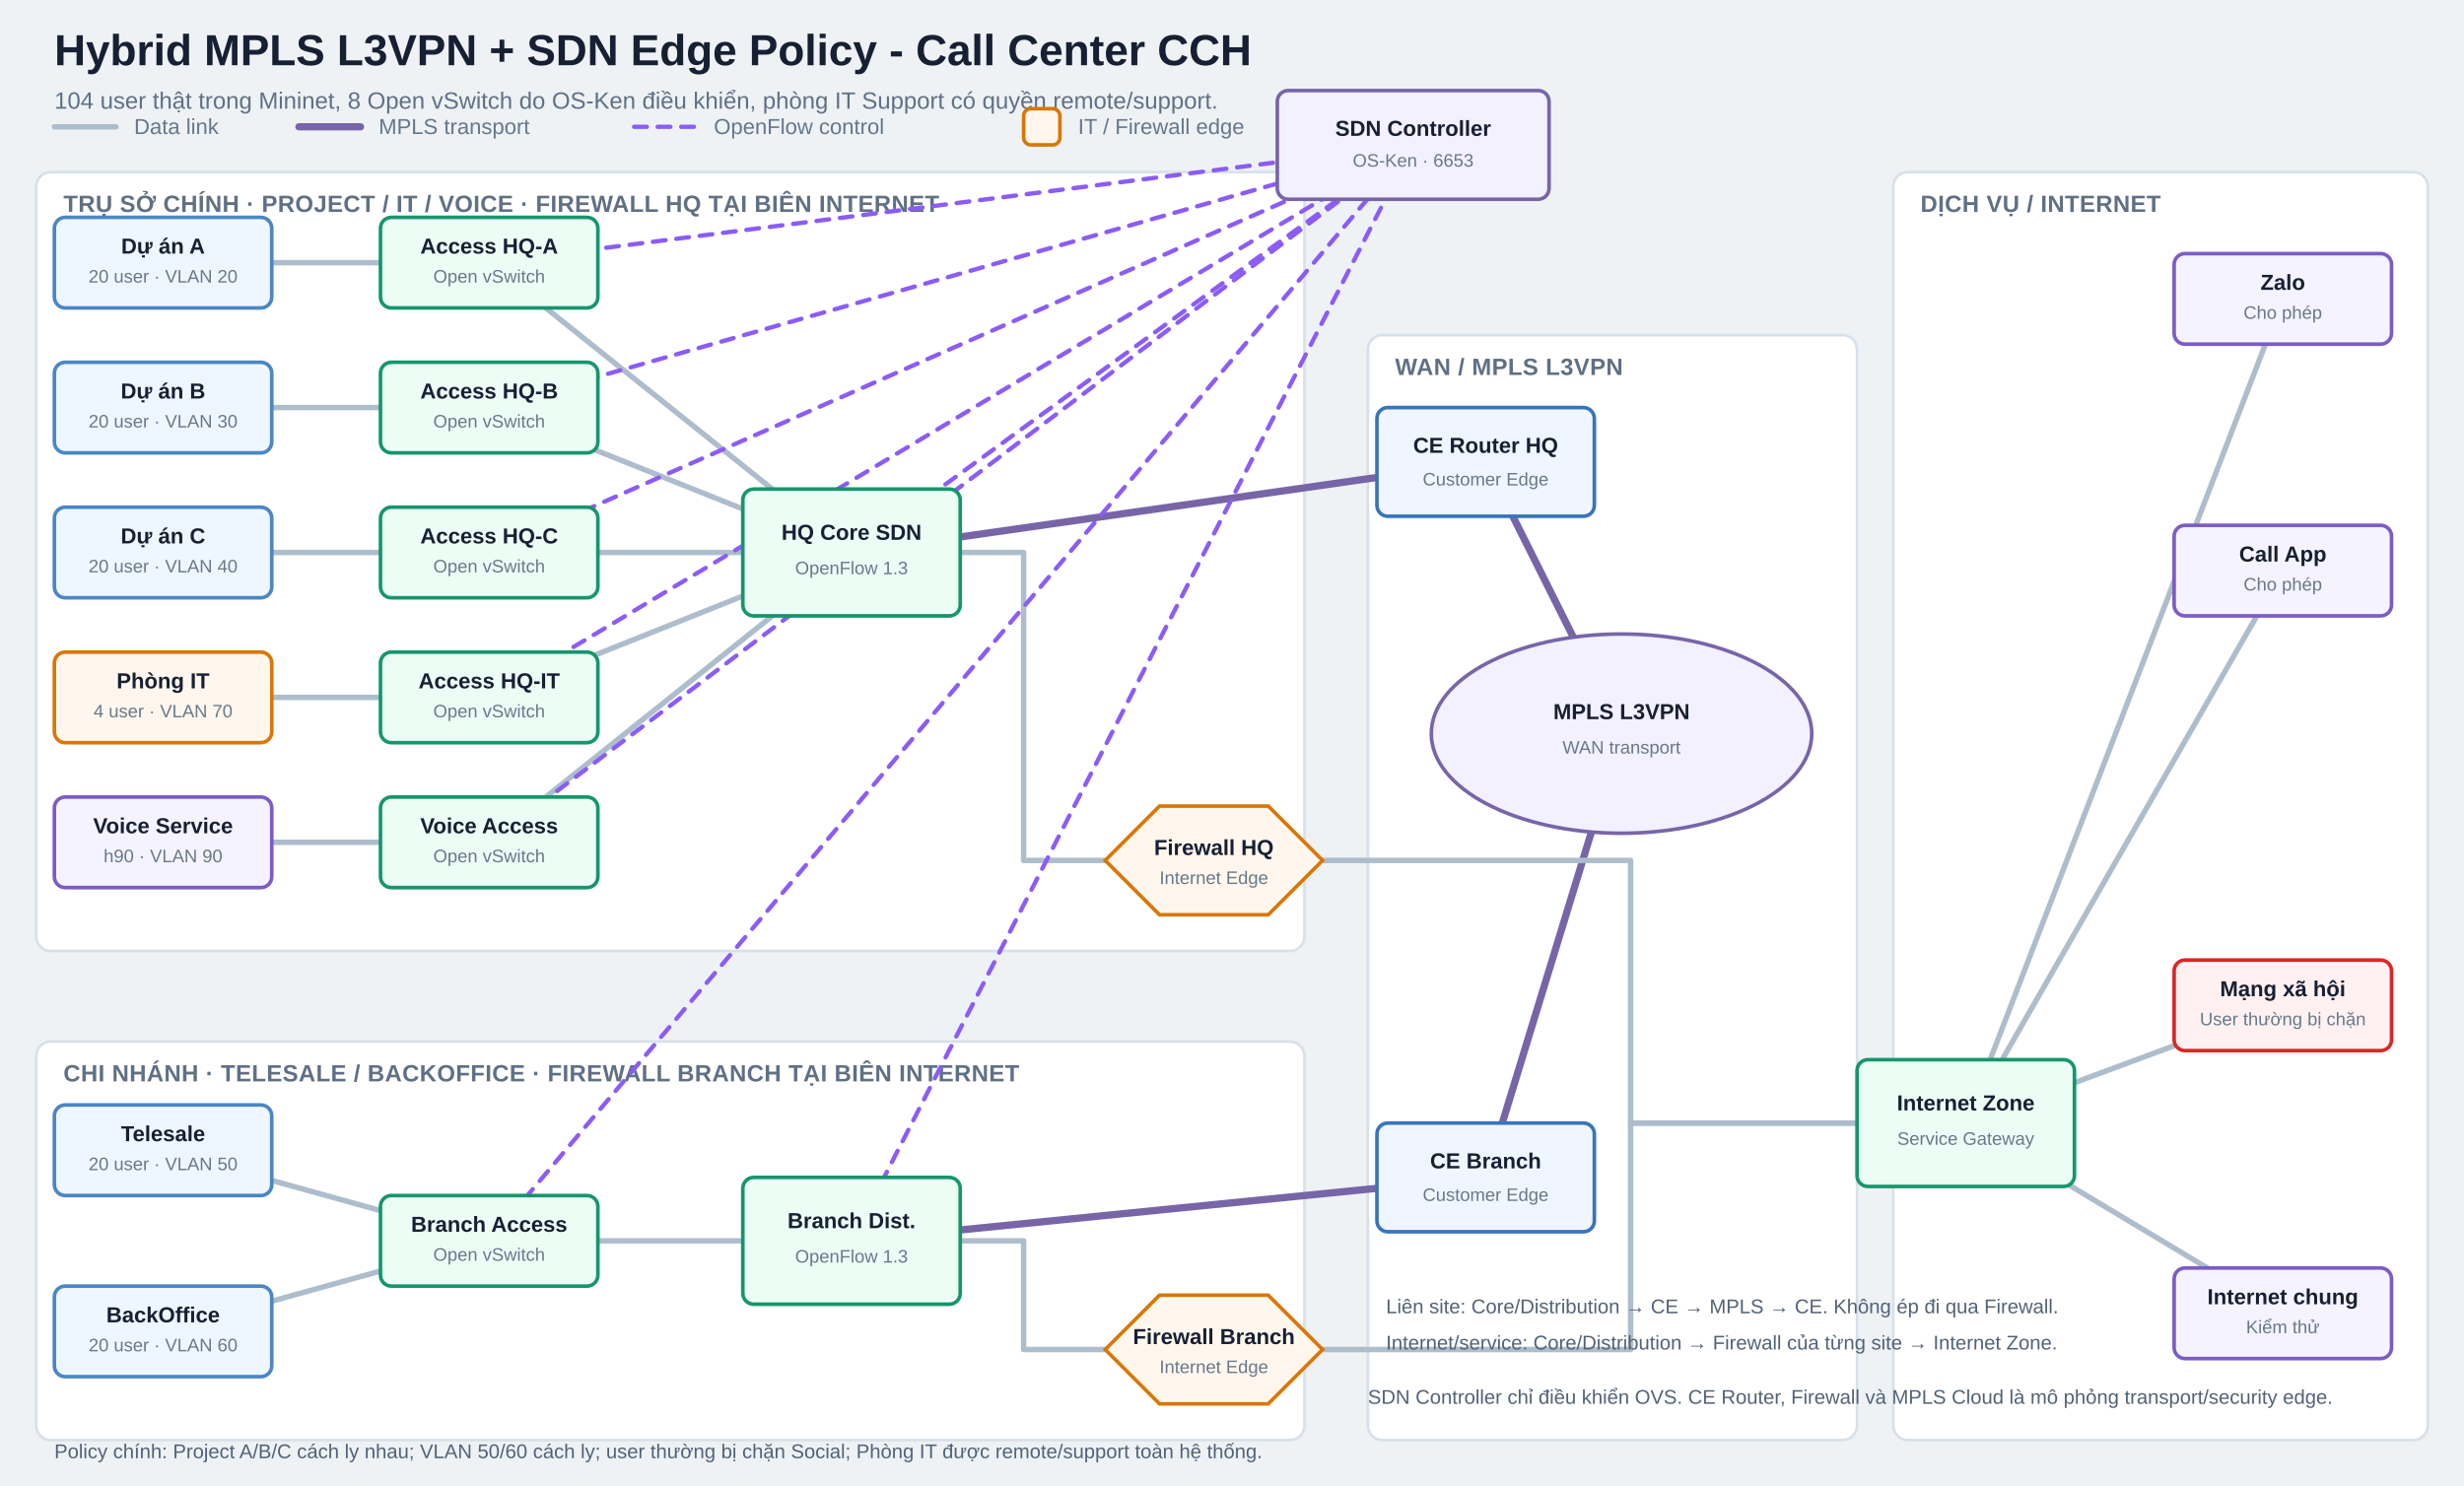
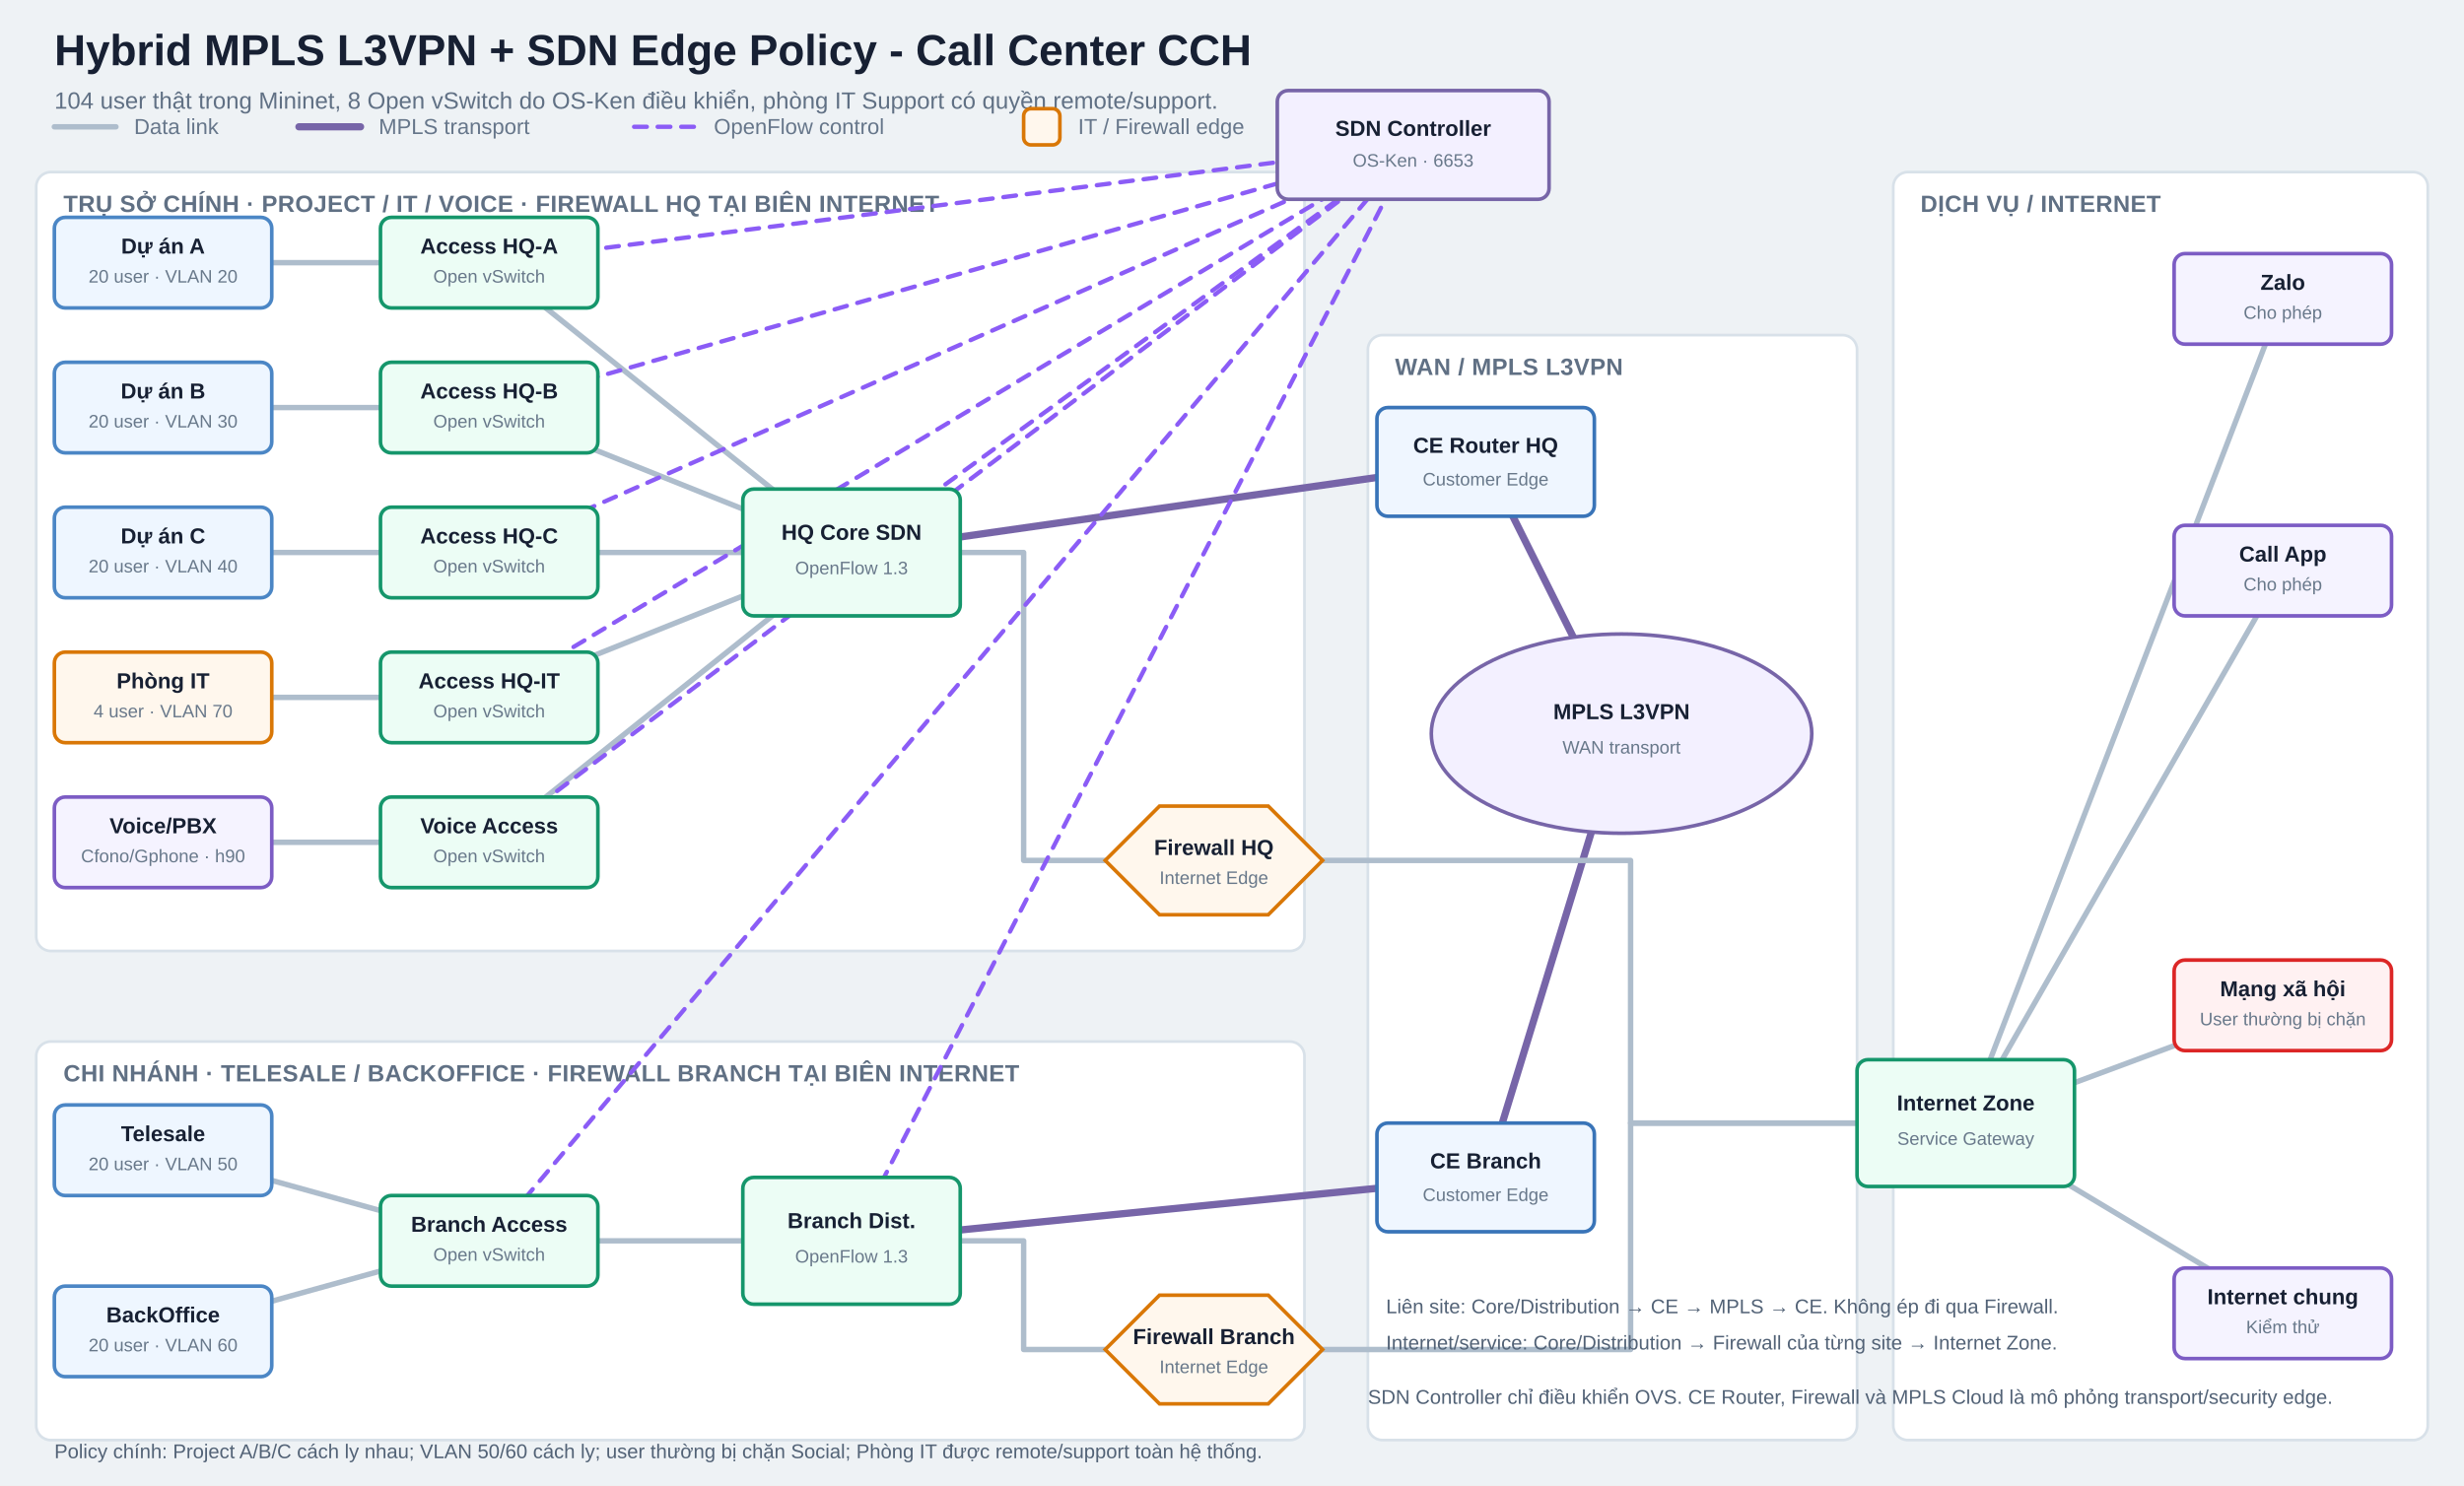
<svg xmlns="http://www.w3.org/2000/svg" width="1360" height="820" viewBox="0 0 1360 820" role="img" aria-label="Sơ đồ Hybrid MPLS L3VPN và SDN Edge Policy có phòng IT Support">
  <defs>
    <style>
      .bg { fill: #eef2f5; }
      .title { fill: #172033; font: 700 24px "Segoe UI", Arial, sans-serif; }
      .subtitle { fill: #607084; font: 500 13px "Segoe UI", Arial, sans-serif; }
      .zone { fill: #ffffff; stroke: #d8e1e9; stroke-width: 1.5; }
      .zone-label { fill: #607084; font: 700 13px "Segoe UI", Arial, sans-serif; letter-spacing: .2px; }
      .link { fill: none; stroke: #aebdcc; stroke-width: 3; stroke-linecap: round; stroke-linejoin: round; }
      .link.mpls { stroke: #7765a8; stroke-width: 4; }
      .link.control { stroke: #8b5cf6; stroke-width: 2.4; stroke-dasharray: 7 6; }
      .node rect { stroke-width: 2; rx: 6; }
      .node text { fill: #172033; font: 700 12px "Segoe UI", Arial, sans-serif; text-anchor: middle; }
      .node .sub { fill: #68788a; font: 500 10px "Segoe UI", Arial, sans-serif; }
      .user rect { fill: #eef6ff; stroke: #4b86c5; }
      .it rect { fill: #fff7ed; stroke: #d97706; }
      .switch rect { fill: #ecfdf5; stroke: #15966b; }
      .router rect { fill: #eff6ff; stroke: #3974b8; }
      .controller rect, .cloud ellipse { fill: #f3f0ff; stroke: #7765a8; stroke-width: 2; }
      .firewall polygon { fill: #fff7ed; stroke: #d97706; stroke-width: 2; }
      .service rect { fill: #f5f3ff; stroke: #7c5cc4; }
      .blocked rect { fill: #fff1f2; stroke: #dc2626; }
      .note { fill: #526276; font: 500 11px "Segoe UI", Arial, sans-serif; }
      .legend text { fill: #66768a; font: 500 12px "Segoe UI", Arial, sans-serif; }
    </style>
  </defs>
  <rect class="bg" x="0" y="0" width="1360" height="820" />
  <text class="title" x="30" y="36">Hybrid MPLS L3VPN + SDN Edge Policy - Call Center CCH</text>
  <text class="subtitle" x="30" y="60">104 user thật trong Mininet, 8 Open vSwitch do OS-Ken điều khiển, phòng IT Support có quyền remote/support.</text>
  <rect class="zone" x="20" y="95" width="700" height="430" rx="8" />
  <text class="zone-label" x="35" y="117">TRỤ SỞ CHÍNH · PROJECT / IT / VOICE · FIREWALL HQ TẠI BIÊN INTERNET</text>
  <rect class="zone" x="20" y="575" width="700" height="220" rx="8" />
  <text class="zone-label" x="35" y="597">CHI NHÁNH · TELESALE / BACKOFFICE · FIREWALL BRANCH TẠI BIÊN INTERNET</text>
  <rect class="zone" x="755" y="185" width="270" height="610" rx="8" />
  <text class="zone-label" x="770" y="207">WAN / MPLS L3VPN</text>
  <rect class="zone" x="1045" y="95" width="295" height="700" rx="8" />
  <text class="zone-label" x="1060" y="117">DỊCH VỤ / INTERNET</text>
  <line class="link" x1="90" y1="145" x2="270" y2="145" />
  <line class="link" x1="90" y1="225" x2="270" y2="225" />
  <line class="link" x1="90" y1="305" x2="270" y2="305" />
  <line class="link" x1="90" y1="385" x2="270" y2="385" />
  <line class="link" x1="90" y1="465" x2="270" y2="465" />
  <line class="link" x1="270" y1="145" x2="470" y2="305" />
  <line class="link" x1="270" y1="225" x2="470" y2="305" />
  <line class="link" x1="270" y1="305" x2="470" y2="305" />
  <line class="link" x1="270" y1="385" x2="470" y2="305" />
  <line class="link" x1="270" y1="465" x2="470" y2="305" />
  <line class="link" x1="90" y1="635" x2="270" y2="685" />
  <line class="link" x1="90" y1="735" x2="270" y2="685" />
  <line class="link" x1="270" y1="685" x2="470" y2="685" />
  <line class="link mpls" x1="470" y1="305" x2="820" y2="255" />
  <line class="link mpls" x1="820" y1="255" x2="895" y2="405" />
  <line class="link mpls" x1="895" y1="405" x2="820" y2="650" />
  <line class="link mpls" x1="820" y1="650" x2="470" y2="685" />
  <polyline class="link" points="470,305 565,305 565,475 670,475" />
  <polyline class="link" points="670,475 900,475 900,620 1085,620" />
  <polyline class="link" points="470,685 565,685 565,745 670,745" />
  <polyline class="link" points="670,745 900,745 900,620 1085,620" />
  <line class="link" x1="1085" y1="620" x2="1260" y2="165" />
  <line class="link" x1="1085" y1="620" x2="1260" y2="315" />
  <line class="link" x1="1085" y1="620" x2="1260" y2="555" />
  <line class="link" x1="1085" y1="620" x2="1260" y2="725" />
  <line class="link control" x1="780" y1="80" x2="270" y2="145" />
  <line class="link control" x1="780" y1="80" x2="270" y2="225" />
  <line class="link control" x1="780" y1="80" x2="270" y2="305" />
  <line class="link control" x1="780" y1="80" x2="270" y2="385" />
  <line class="link control" x1="780" y1="80" x2="270" y2="465" />
  <line class="link control" x1="780" y1="80" x2="470" y2="305" />
  <line class="link control" x1="780" y1="80" x2="270" y2="685" />
  <line class="link control" x1="780" y1="80" x2="470" y2="685" />
  <g class="node user" transform="translate(30 120)">
    <rect width="120" height="50" />
    <text x="60" y="20">Dự án A</text>
    <text class="sub" x="60" y="36">20 user · VLAN 20</text>
  </g>
  <g class="node user" transform="translate(30 200)">
    <rect width="120" height="50" />
    <text x="60" y="20">Dự án B</text>
    <text class="sub" x="60" y="36">20 user · VLAN 30</text>
  </g>
  <g class="node user" transform="translate(30 280)">
    <rect width="120" height="50" />
    <text x="60" y="20">Dự án C</text>
    <text class="sub" x="60" y="36">20 user · VLAN 40</text>
  </g>
  <g class="node it" transform="translate(30 360)">
    <rect width="120" height="50" />
    <text x="60" y="20">Phòng IT</text>
    <text class="sub" x="60" y="36">4 user · VLAN 70</text>
  </g>
  <g class="node service" transform="translate(30 440)">
    <rect width="120" height="50" />
-     <text x="60" y="20">Voice Service</text>
-     <text class="sub" x="60" y="36">h90 · VLAN 90</text>
+     <text x="60" y="20">Voice/PBX</text>
+     <text class="sub" x="60" y="36">Cfono/Gphone · h90</text>
  </g>
  <g class="node switch" transform="translate(210 120)">
    <rect width="120" height="50" />
    <text x="60" y="20">Access HQ-A</text>
    <text class="sub" x="60" y="36">Open vSwitch</text>
  </g>
  <g class="node switch" transform="translate(210 200)">
    <rect width="120" height="50" />
    <text x="60" y="20">Access HQ-B</text>
    <text class="sub" x="60" y="36">Open vSwitch</text>
  </g>
  <g class="node switch" transform="translate(210 280)">
    <rect width="120" height="50" />
    <text x="60" y="20">Access HQ-C</text>
    <text class="sub" x="60" y="36">Open vSwitch</text>
  </g>
  <g class="node switch" transform="translate(210 360)">
    <rect width="120" height="50" />
    <text x="60" y="20">Access HQ-IT</text>
    <text class="sub" x="60" y="36">Open vSwitch</text>
  </g>
  <g class="node switch" transform="translate(210 440)">
    <rect width="120" height="50" />
    <text x="60" y="20">Voice Access</text>
    <text class="sub" x="60" y="36">Open vSwitch</text>
  </g>
  <g class="node switch" transform="translate(410 270)">
    <rect width="120" height="70" />
    <text x="60" y="28">HQ Core SDN</text>
    <text class="sub" x="60" y="47">OpenFlow 1.3</text>
  </g>
  <g class="node user" transform="translate(30 610)">
    <rect width="120" height="50" />
    <text x="60" y="20">Telesale</text>
    <text class="sub" x="60" y="36">20 user · VLAN 50</text>
  </g>
  <g class="node user" transform="translate(30 710)">
    <rect width="120" height="50" />
    <text x="60" y="20">BackOffice</text>
    <text class="sub" x="60" y="36">20 user · VLAN 60</text>
  </g>
  <g class="node switch" transform="translate(210 660)">
    <rect width="120" height="50" />
    <text x="60" y="20">Branch Access</text>
    <text class="sub" x="60" y="36">Open vSwitch</text>
  </g>
  <g class="node switch" transform="translate(410 650)">
    <rect width="120" height="70" />
    <text x="60" y="28">Branch Dist.</text>
    <text class="sub" x="60" y="47">OpenFlow 1.3</text>
  </g>
  <g class="node controller" transform="translate(705 50)">
    <rect width="150" height="60" />
    <text x="75" y="25">SDN Controller</text>
    <text class="sub" x="75" y="42">OS-Ken · 6653</text>
  </g>
  <g class="node router" transform="translate(760 225)">
    <rect width="120" height="60" />
    <text x="60" y="25">CE Router HQ</text>
    <text class="sub" x="60" y="43">Customer Edge</text>
  </g>
  <g class="node cloud">
    <ellipse cx="895" cy="405" rx="105" ry="55" />
    <text x="895" y="397">MPLS L3VPN</text>
    <text class="sub" x="895" y="416">WAN transport</text>
  </g>
  <g class="node router" transform="translate(760 620)">
    <rect width="120" height="60" />
    <text x="60" y="25">CE Branch</text>
    <text class="sub" x="60" y="43">Customer Edge</text>
  </g>
  <g class="node firewall" transform="translate(610 445)">
    <polygon points="0,30 30,0 90,0 120,30 90,60 30,60" />
    <text x="60" y="27">Firewall HQ</text>
    <text class="sub" x="60" y="43">Internet Edge</text>
  </g>
  <g class="node firewall" transform="translate(610 715)">
    <polygon points="0,30 30,0 90,0 120,30 90,60 30,60" />
    <text x="60" y="27">Firewall Branch</text>
    <text class="sub" x="60" y="43">Internet Edge</text>
  </g>
  <g class="node switch" transform="translate(1025 585)">
    <rect width="120" height="70" />
    <text x="60" y="28">Internet Zone</text>
    <text class="sub" x="60" y="47">Service Gateway</text>
  </g>
  <g class="node service" transform="translate(1200 140)">
    <rect width="120" height="50" />
    <text x="60" y="20">Zalo</text>
    <text class="sub" x="60" y="36">Cho phép</text>
  </g>
  <g class="node service" transform="translate(1200 290)">
    <rect width="120" height="50" />
    <text x="60" y="20">Call App</text>
    <text class="sub" x="60" y="36">Cho phép</text>
  </g>
  <g class="node blocked" transform="translate(1200 530)">
    <rect width="120" height="50" />
    <text x="60" y="20">Mạng xã hội</text>
    <text class="sub" x="60" y="36">User thường bị chặn</text>
  </g>
  <g class="node service" transform="translate(1200 700)">
    <rect width="120" height="50" />
    <text x="60" y="20">Internet chung</text>
    <text class="sub" x="60" y="36">Kiểm thử</text>
  </g>
  <text class="note" x="765" y="725">Liên site: Core/Distribution → CE → MPLS → CE. Không ép đi qua Firewall.</text>
  <text class="note" x="765" y="745">Internet/service: Core/Distribution → Firewall của từng site → Internet Zone.</text>
  <text class="note" x="755" y="775">SDN Controller chỉ điều khiển OVS. CE Router, Firewall và MPLS Cloud là mô phỏng transport/security edge.</text>
  <text class="note" x="30" y="805">Policy chính: Project A/B/C cách ly nhau; VLAN 50/60 cách ly; user thường bị chặn Social; Phòng IT được remote/support toàn hệ thống.</text>
  <g class="legend" transform="translate(30 70)">
    <line x1="0" y1="0" x2="34" y2="0" class="link" />
    <text x="44" y="4">Data link</text>
    <line x1="135" y1="0" x2="169" y2="0" class="link mpls" />
    <text x="179" y="4">MPLS transport</text>
    <line x1="320" y1="0" x2="354" y2="0" class="link control" />
    <text x="364" y="4">OpenFlow control</text>
    <rect x="535" y="-10" width="20" height="20" fill="#fff7ed" stroke="#d97706" stroke-width="2" rx="4" />
    <text x="565" y="4">IT / Firewall edge</text>
  </g>
</svg>
